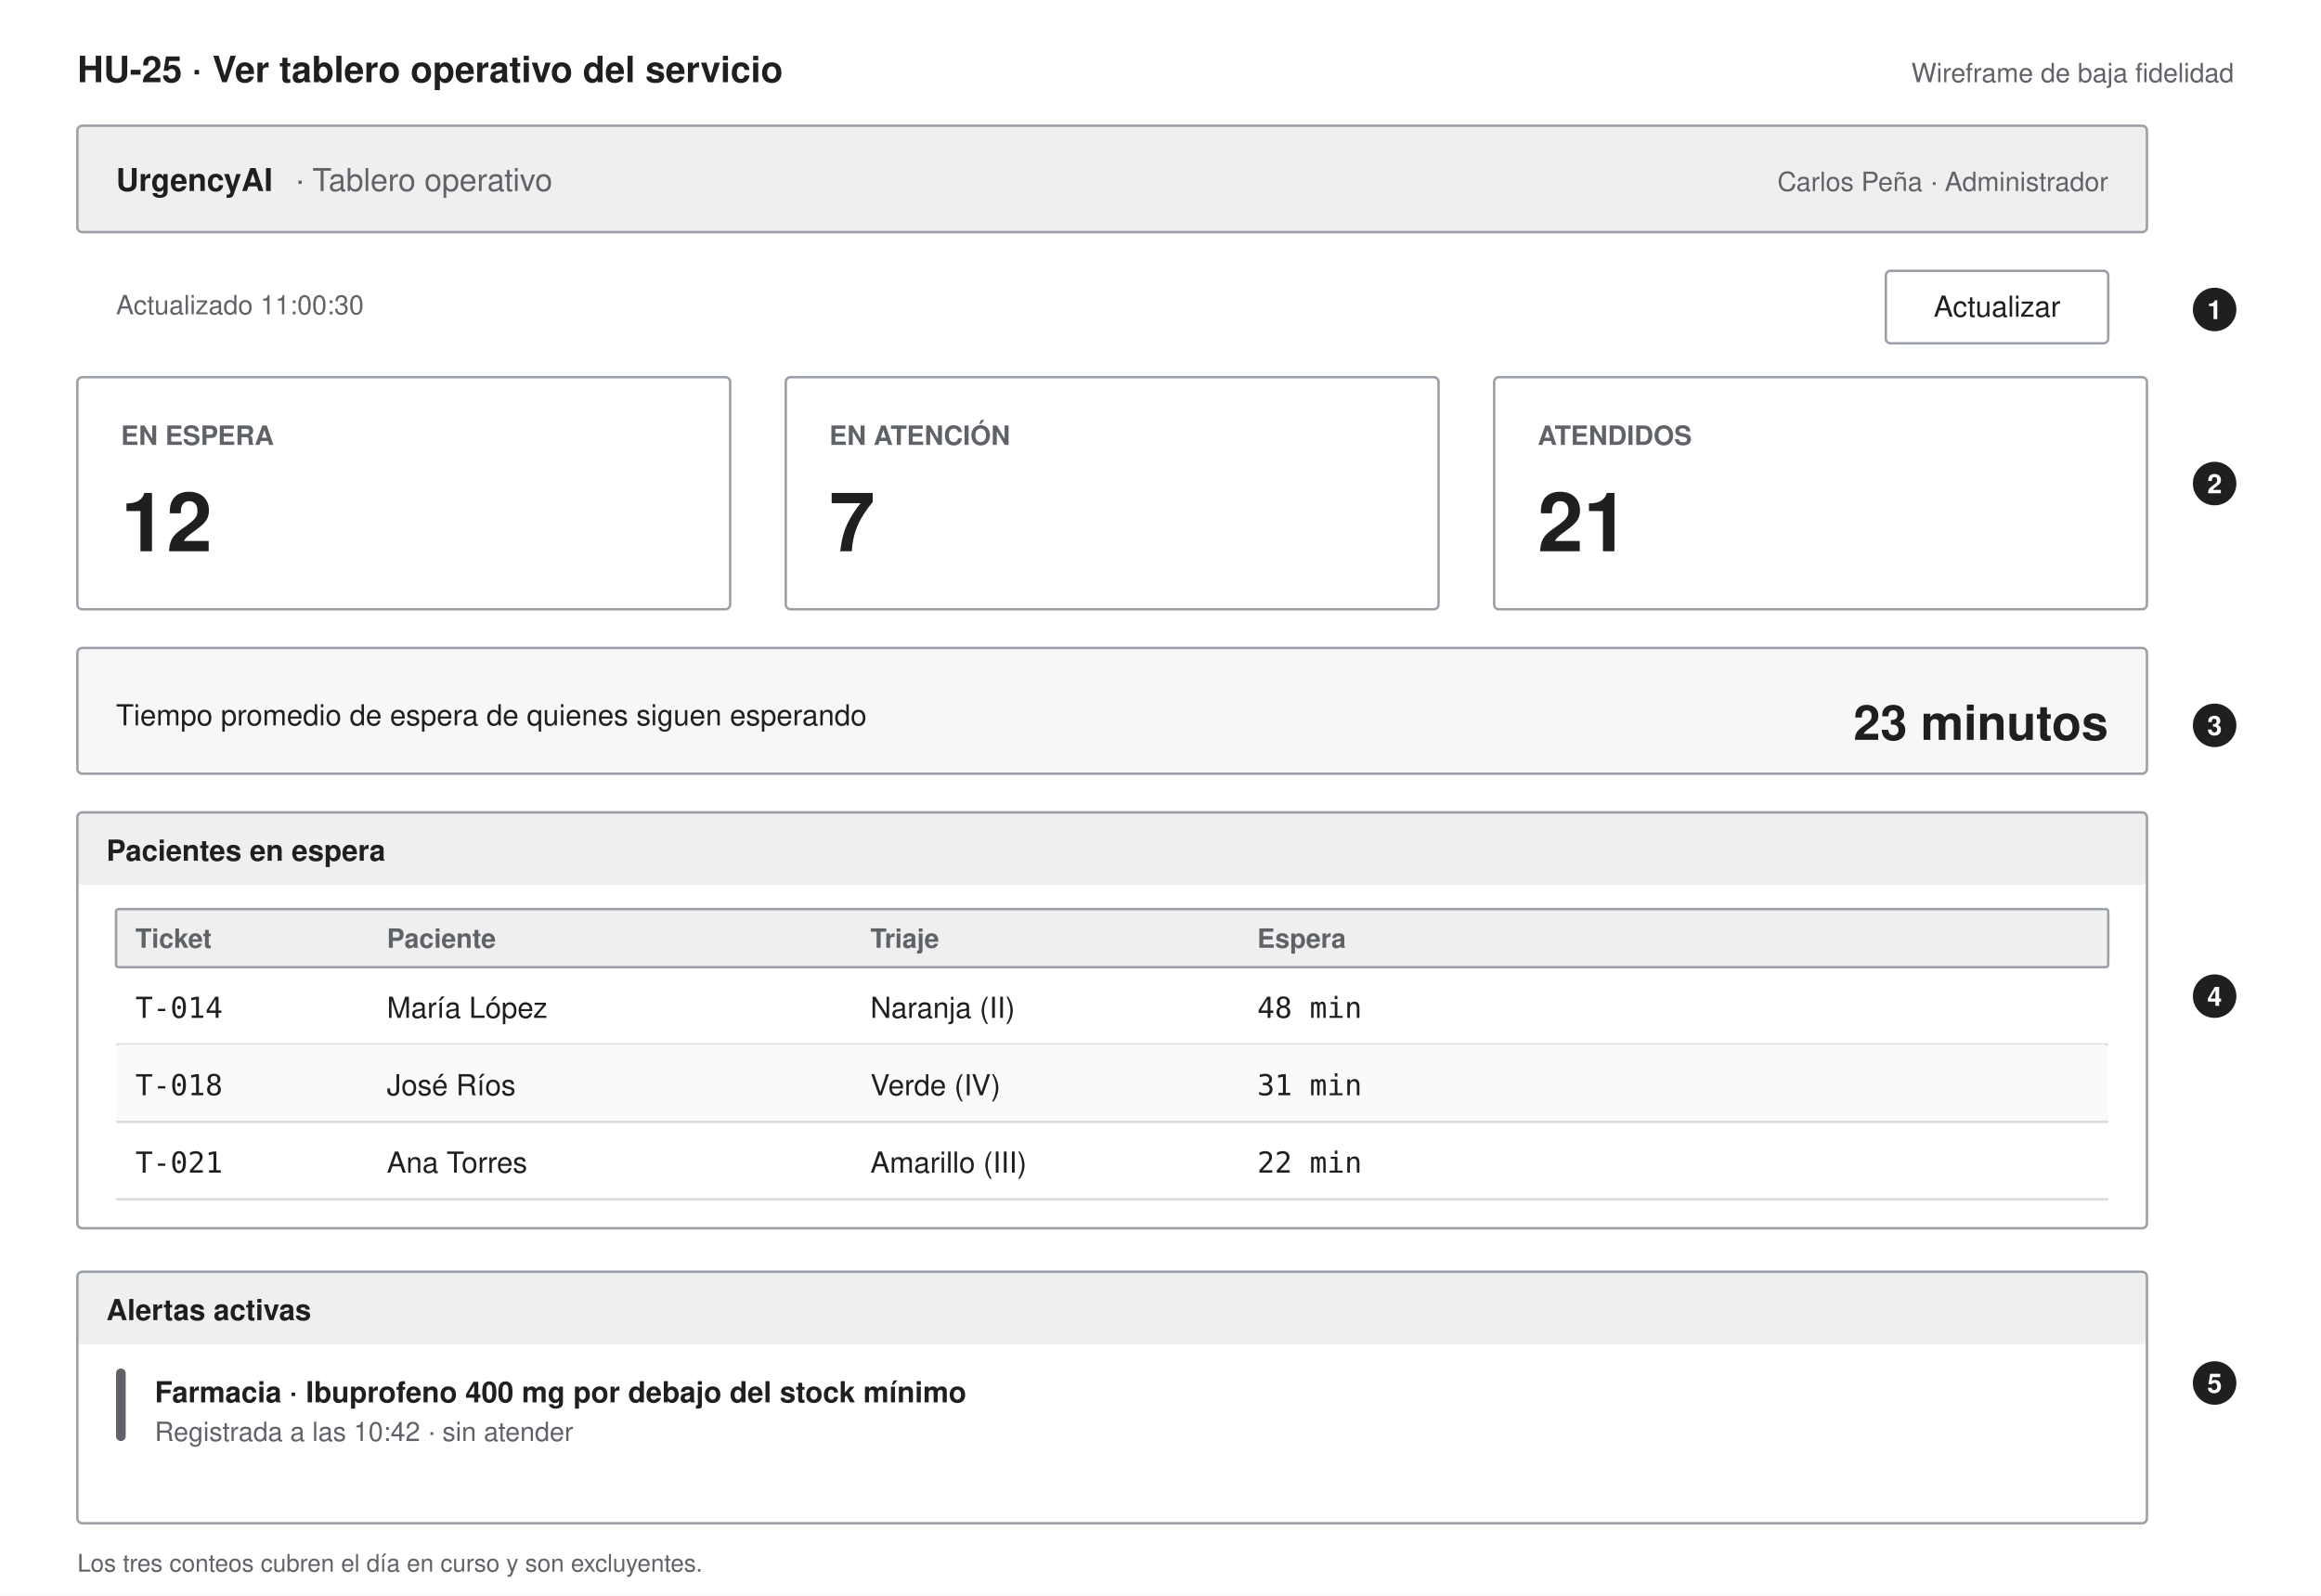
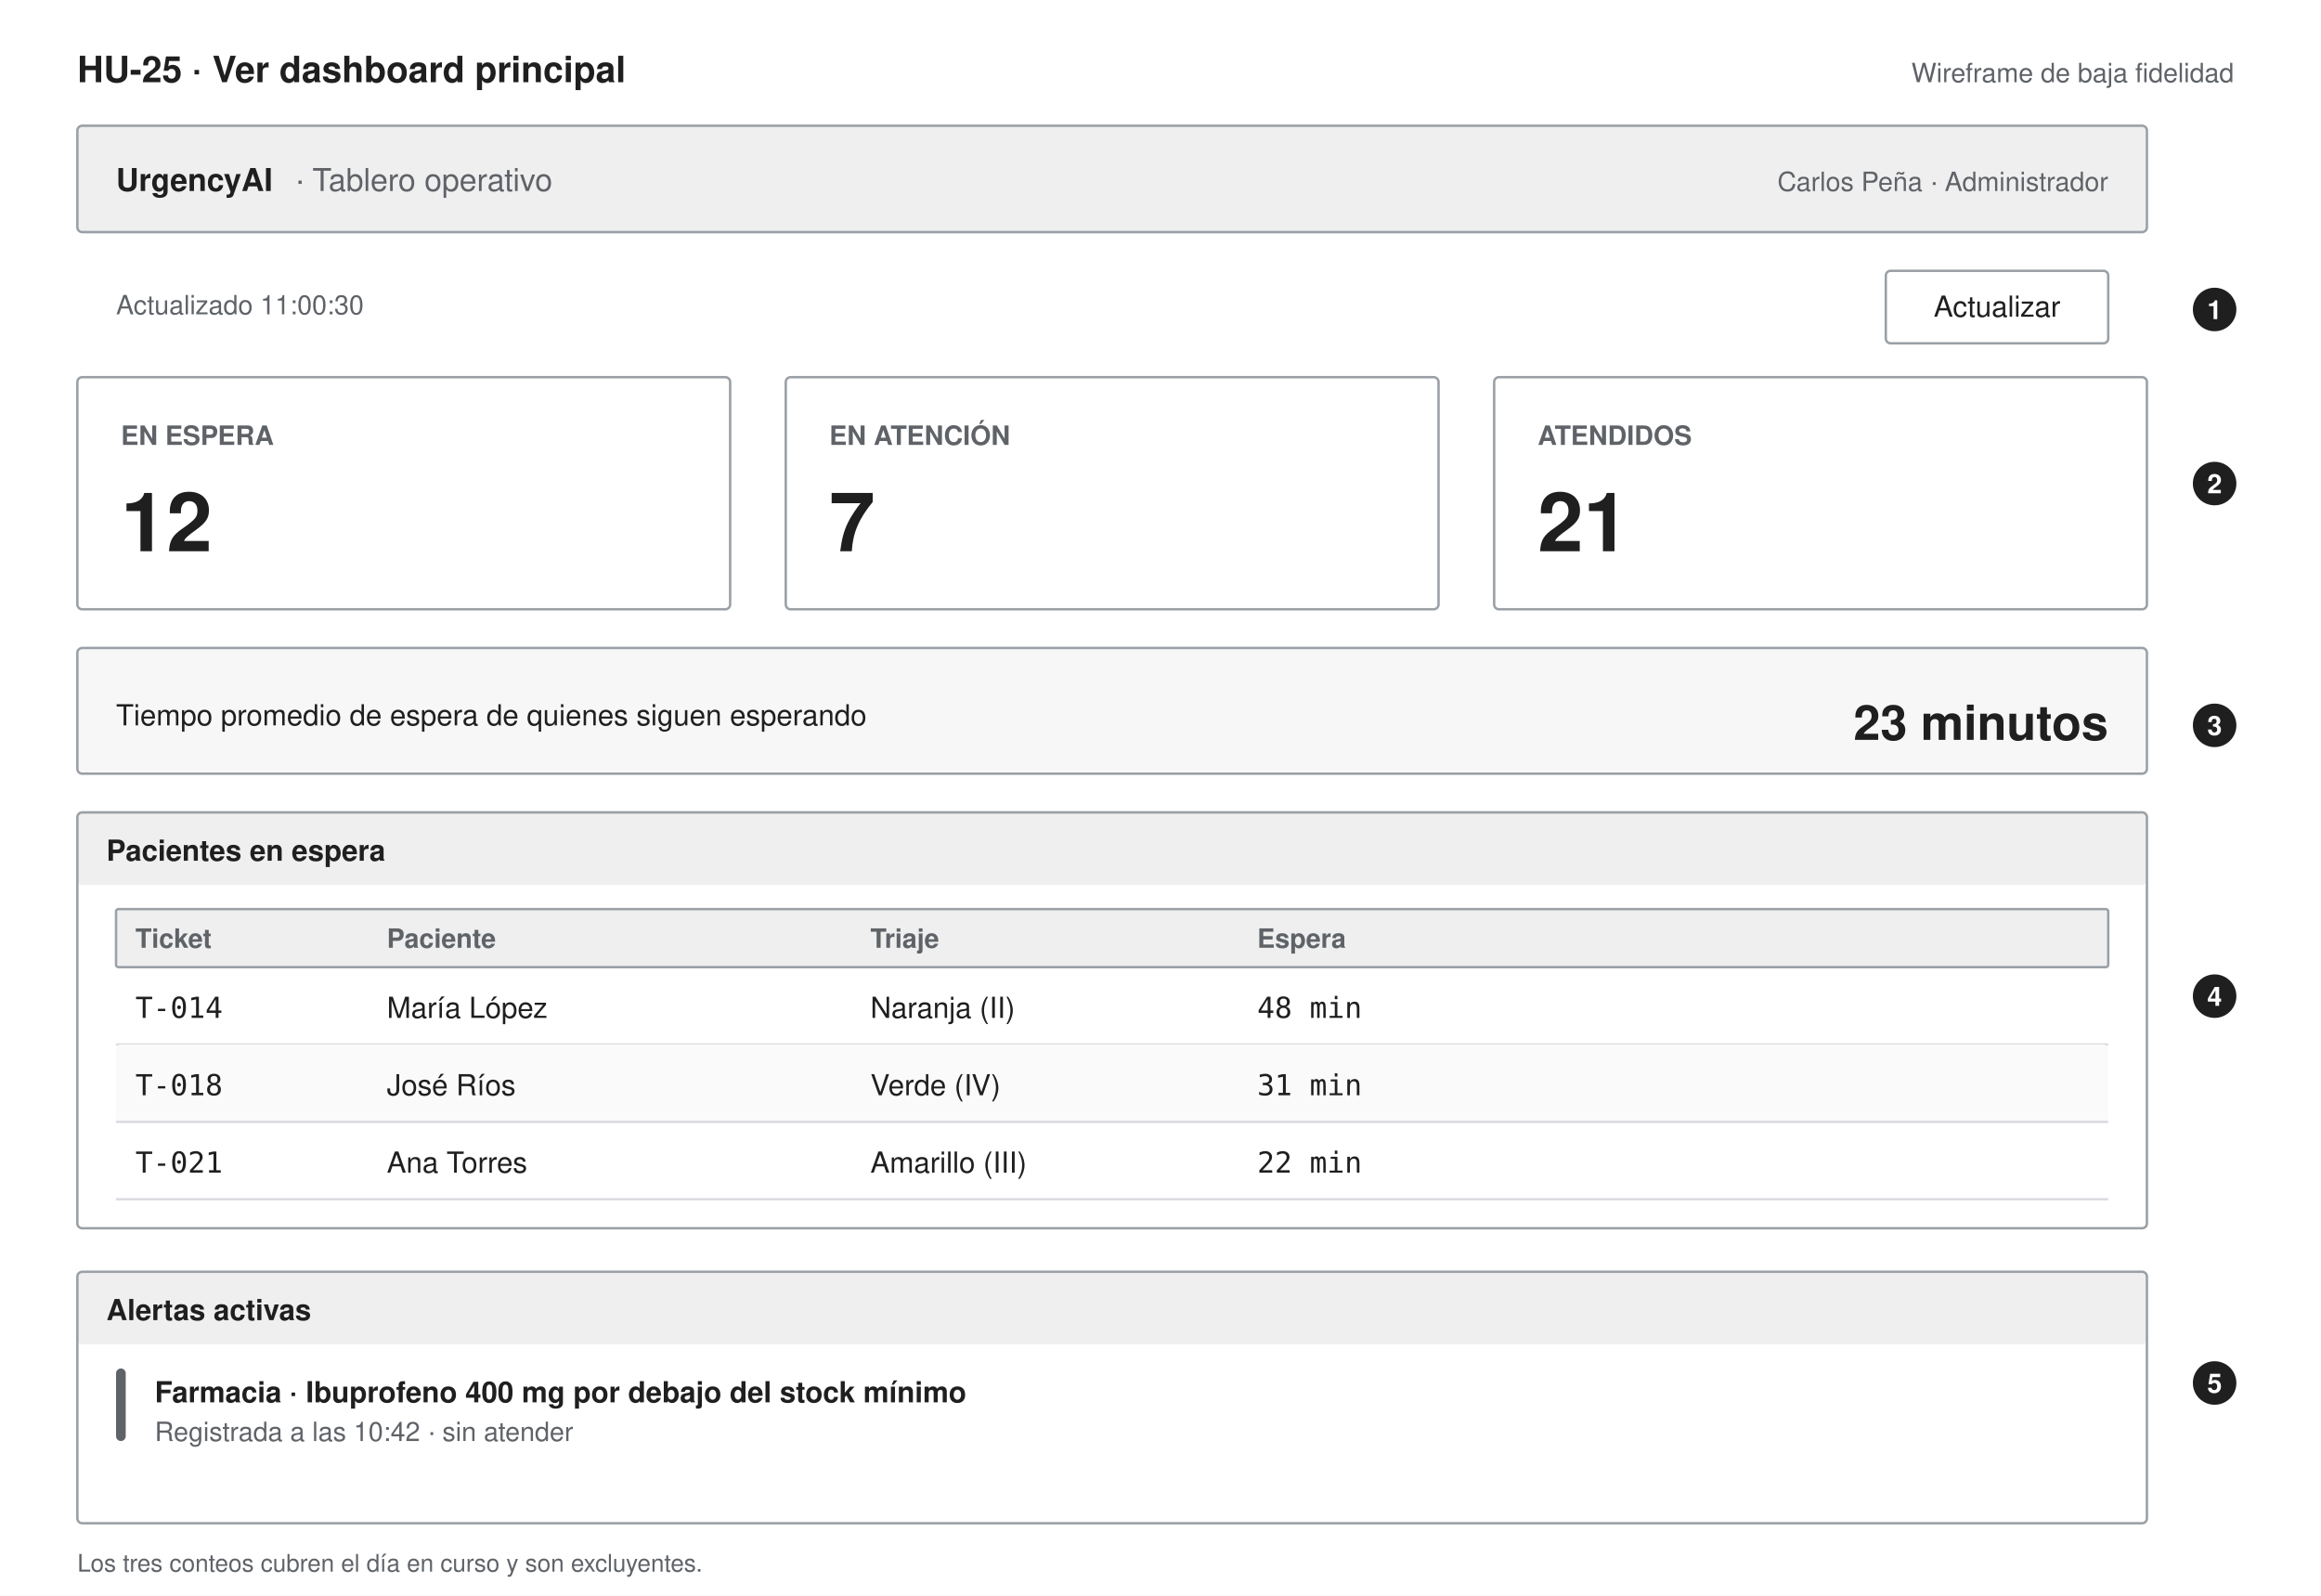
<svg xmlns="http://www.w3.org/2000/svg" width="960" height="660" viewBox="0 0 960 660" role="img">
  <rect width="960" height="660" fill="#FFFFFF" />
-   <text x="32" y="34" font-family="Helvetica Neue,Helvetica,Arial,sans-serif" font-size="15" font-weight="600" text-anchor="start" fill="#1F1F1F">HU-25 · Ver tablero operativo del servicio</text>
+   <text x="32" y="34" font-family="Helvetica Neue,Helvetica,Arial,sans-serif" font-size="15" font-weight="600" text-anchor="start" fill="#1F1F1F">HU-25 · Ver dashboard principal</text>
  <text x="924" y="34" font-family="Helvetica Neue,Helvetica,Arial,sans-serif" font-size="11" font-weight="normal" text-anchor="end" fill="#5F6368">Wireframe de baja fidelidad</text>
  <rect x="32" y="52" width="856" height="44" rx="2" fill="#EFEFEF" stroke="#9AA0A6" stroke-width="1" />
  <text x="48" y="79" font-family="Helvetica Neue,Helvetica,Arial,sans-serif" font-size="13" font-weight="700" text-anchor="start" fill="#1F1F1F">UrgencyAI</text>
  <text x="122" y="79" font-family="Helvetica Neue,Helvetica,Arial,sans-serif" font-size="13" font-weight="normal" text-anchor="start" fill="#5F6368">· Tablero operativo</text>
  <text x="872" y="79" font-family="Helvetica Neue,Helvetica,Arial,sans-serif" font-size="11" font-weight="normal" text-anchor="end" fill="#5F6368">Carlos Peña · Administrador</text>
  <text x="48" y="130" font-family="Helvetica Neue,Helvetica,Arial,sans-serif" font-size="11" font-weight="normal" text-anchor="start" fill="#5F6368">Actualizado 11:00:30</text>
  <rect x="780" y="112" width="92" height="30" rx="2" fill="#FFFFFF" stroke="#9AA0A6" stroke-width="1" />
  <text x="826.0" y="131.0" font-family="Helvetica Neue,Helvetica,Arial,sans-serif" font-size="12" font-weight="normal" text-anchor="middle" fill="#1F1F1F">Actualizar</text>
  <rect x="32" y="156" width="270" height="96" rx="2" fill="#FFFFFF" stroke="#9AA0A6" stroke-width="1" />
  <text x="50" y="184" font-family="Helvetica Neue,Helvetica,Arial,sans-serif" font-size="11" font-weight="600" text-anchor="start" fill="#5F6368">EN ESPERA</text>
  <text x="50" y="228" font-family="Helvetica Neue,Helvetica,Arial,sans-serif" font-size="34" font-weight="600" text-anchor="start" fill="#1F1F1F">12</text>
  <rect x="325" y="156" width="270" height="96" rx="2" fill="#FFFFFF" stroke="#9AA0A6" stroke-width="1" />
  <text x="343" y="184" font-family="Helvetica Neue,Helvetica,Arial,sans-serif" font-size="11" font-weight="600" text-anchor="start" fill="#5F6368">EN ATENCIÓN</text>
  <text x="343" y="228" font-family="Helvetica Neue,Helvetica,Arial,sans-serif" font-size="34" font-weight="600" text-anchor="start" fill="#1F1F1F">7</text>
  <rect x="618" y="156" width="270" height="96" rx="2" fill="#FFFFFF" stroke="#9AA0A6" stroke-width="1" />
  <text x="636" y="184" font-family="Helvetica Neue,Helvetica,Arial,sans-serif" font-size="11" font-weight="600" text-anchor="start" fill="#5F6368">ATENDIDOS</text>
  <text x="636" y="228" font-family="Helvetica Neue,Helvetica,Arial,sans-serif" font-size="34" font-weight="600" text-anchor="start" fill="#1F1F1F">21</text>
  <rect x="32" y="268" width="856" height="52" rx="2" fill="#F7F7F7" stroke="#9AA0A6" stroke-width="1" />
  <text x="48" y="300" font-family="Helvetica Neue,Helvetica,Arial,sans-serif" font-size="12" font-weight="normal" text-anchor="start" fill="#1F1F1F">Tiempo promedio de espera de quienes siguen esperando</text>
  <text x="872" y="306" font-family="Helvetica Neue,Helvetica,Arial,sans-serif" font-size="20" font-weight="600" text-anchor="end" fill="#1F1F1F">23 minutos</text>
  <rect x="32" y="336" width="856" height="172" rx="2" fill="#FFFFFF" stroke="none" stroke-width="1" />
  <rect x="32" y="336" width="856" height="30" rx="2" fill="#EFEFEF" stroke="none" stroke-width="1" />
  <text x="44" y="356" font-family="Helvetica Neue,Helvetica,Arial,sans-serif" font-size="12" font-weight="600" text-anchor="start" fill="#1F1F1F">Pacientes en espera</text>
  <rect x="32" y="336" width="856" height="172" rx="2" fill="none" stroke="#9AA0A6" stroke-width="1" />
  <rect x="48" y="376" width="824" height="24" rx="1" fill="#EFEFEF" stroke="#9AA0A6" stroke-width="1" />
  <text x="56" y="392" font-family="Helvetica Neue,Helvetica,Arial,sans-serif" font-size="11" font-weight="600" text-anchor="start" fill="#5F6368">Ticket</text>
  <text x="160" y="392" font-family="Helvetica Neue,Helvetica,Arial,sans-serif" font-size="11" font-weight="600" text-anchor="start" fill="#5F6368">Paciente</text>
  <text x="360" y="392" font-family="Helvetica Neue,Helvetica,Arial,sans-serif" font-size="11" font-weight="600" text-anchor="start" fill="#5F6368">Triaje</text>
  <text x="520" y="392" font-family="Helvetica Neue,Helvetica,Arial,sans-serif" font-size="11" font-weight="600" text-anchor="start" fill="#5F6368">Espera</text>
  <line x1="48" y1="432" x2="872" y2="432" stroke="#DADCE0" stroke-width="1" />
  <text x="56" y="421" font-family="SF Mono,Menlo,Consolas,monospace" font-size="12" font-weight="normal" text-anchor="start" fill="#1F1F1F">T-014</text>
  <text x="160" y="421" font-family="Helvetica Neue,Helvetica,Arial,sans-serif" font-size="12" font-weight="normal" text-anchor="start" fill="#1F1F1F">María López</text>
  <text x="360" y="421" font-family="Helvetica Neue,Helvetica,Arial,sans-serif" font-size="12" font-weight="normal" text-anchor="start" fill="#1F1F1F">Naranja (II)</text>
  <text x="520" y="421" font-family="SF Mono,Menlo,Consolas,monospace" font-size="12" font-weight="normal" text-anchor="start" fill="#1F1F1F">48 min</text>
  <rect x="48" y="432" width="824" height="32" rx="2" fill="#FAFAFA" stroke="none" stroke-width="1" />
  <line x1="48" y1="464" x2="872" y2="464" stroke="#DADCE0" stroke-width="1" />
  <text x="56" y="453" font-family="SF Mono,Menlo,Consolas,monospace" font-size="12" font-weight="normal" text-anchor="start" fill="#1F1F1F">T-018</text>
  <text x="160" y="453" font-family="Helvetica Neue,Helvetica,Arial,sans-serif" font-size="12" font-weight="normal" text-anchor="start" fill="#1F1F1F">José Ríos</text>
  <text x="360" y="453" font-family="Helvetica Neue,Helvetica,Arial,sans-serif" font-size="12" font-weight="normal" text-anchor="start" fill="#1F1F1F">Verde (IV)</text>
  <text x="520" y="453" font-family="SF Mono,Menlo,Consolas,monospace" font-size="12" font-weight="normal" text-anchor="start" fill="#1F1F1F">31 min</text>
  <line x1="48" y1="496" x2="872" y2="496" stroke="#DADCE0" stroke-width="1" />
  <text x="56" y="485" font-family="SF Mono,Menlo,Consolas,monospace" font-size="12" font-weight="normal" text-anchor="start" fill="#1F1F1F">T-021</text>
  <text x="160" y="485" font-family="Helvetica Neue,Helvetica,Arial,sans-serif" font-size="12" font-weight="normal" text-anchor="start" fill="#1F1F1F">Ana Torres</text>
  <text x="360" y="485" font-family="Helvetica Neue,Helvetica,Arial,sans-serif" font-size="12" font-weight="normal" text-anchor="start" fill="#1F1F1F">Amarillo (III)</text>
  <text x="520" y="485" font-family="SF Mono,Menlo,Consolas,monospace" font-size="12" font-weight="normal" text-anchor="start" fill="#1F1F1F">22 min</text>
  <rect x="32" y="526" width="856" height="104" rx="2" fill="#FFFFFF" stroke="none" stroke-width="1" />
  <rect x="32" y="526" width="856" height="30" rx="2" fill="#EFEFEF" stroke="none" stroke-width="1" />
  <text x="44" y="546" font-family="Helvetica Neue,Helvetica,Arial,sans-serif" font-size="12" font-weight="600" text-anchor="start" fill="#1F1F1F">Alertas activas</text>
  <rect x="32" y="526" width="856" height="104" rx="2" fill="none" stroke="#9AA0A6" stroke-width="1" />
  <rect x="48" y="566" width="4" height="30" rx="2" fill="#5F6368" stroke="none" stroke-width="1" />
  <text x="64" y="580" font-family="Helvetica Neue,Helvetica,Arial,sans-serif" font-size="12" font-weight="600" text-anchor="start" fill="#1F1F1F">Farmacia · Ibuprofeno 400 mg por debajo del stock mínimo</text>
  <text x="64" y="596" font-family="Helvetica Neue,Helvetica,Arial,sans-serif" font-size="11" font-weight="normal" text-anchor="start" fill="#5F6368">Registrada a las 10:42 · sin atender</text>
  <circle cx="916" cy="128" r="9" fill="#1F1F1F" />
  <text x="916" y="132" font-family="Helvetica Neue,Helvetica,Arial,sans-serif" font-size="11" font-weight="700" text-anchor="middle" fill="#FFFFFF">1</text>
  <circle cx="916" cy="200" r="9" fill="#1F1F1F" />
  <text x="916" y="204" font-family="Helvetica Neue,Helvetica,Arial,sans-serif" font-size="11" font-weight="700" text-anchor="middle" fill="#FFFFFF">2</text>
  <circle cx="916" cy="300" r="9" fill="#1F1F1F" />
  <text x="916" y="304" font-family="Helvetica Neue,Helvetica,Arial,sans-serif" font-size="11" font-weight="700" text-anchor="middle" fill="#FFFFFF">3</text>
  <circle cx="916" cy="412" r="9" fill="#1F1F1F" />
  <text x="916" y="416" font-family="Helvetica Neue,Helvetica,Arial,sans-serif" font-size="11" font-weight="700" text-anchor="middle" fill="#FFFFFF">4</text>
  <circle cx="916" cy="572" r="9" fill="#1F1F1F" />
  <text x="916" y="576" font-family="Helvetica Neue,Helvetica,Arial,sans-serif" font-size="11" font-weight="700" text-anchor="middle" fill="#FFFFFF">5</text>
  <text x="32" y="650" font-family="Helvetica Neue,Helvetica,Arial,sans-serif" font-size="10" font-weight="normal" text-anchor="start" fill="#5F6368">Los tres conteos cubren el día en curso y son excluyentes.</text>
</svg>
